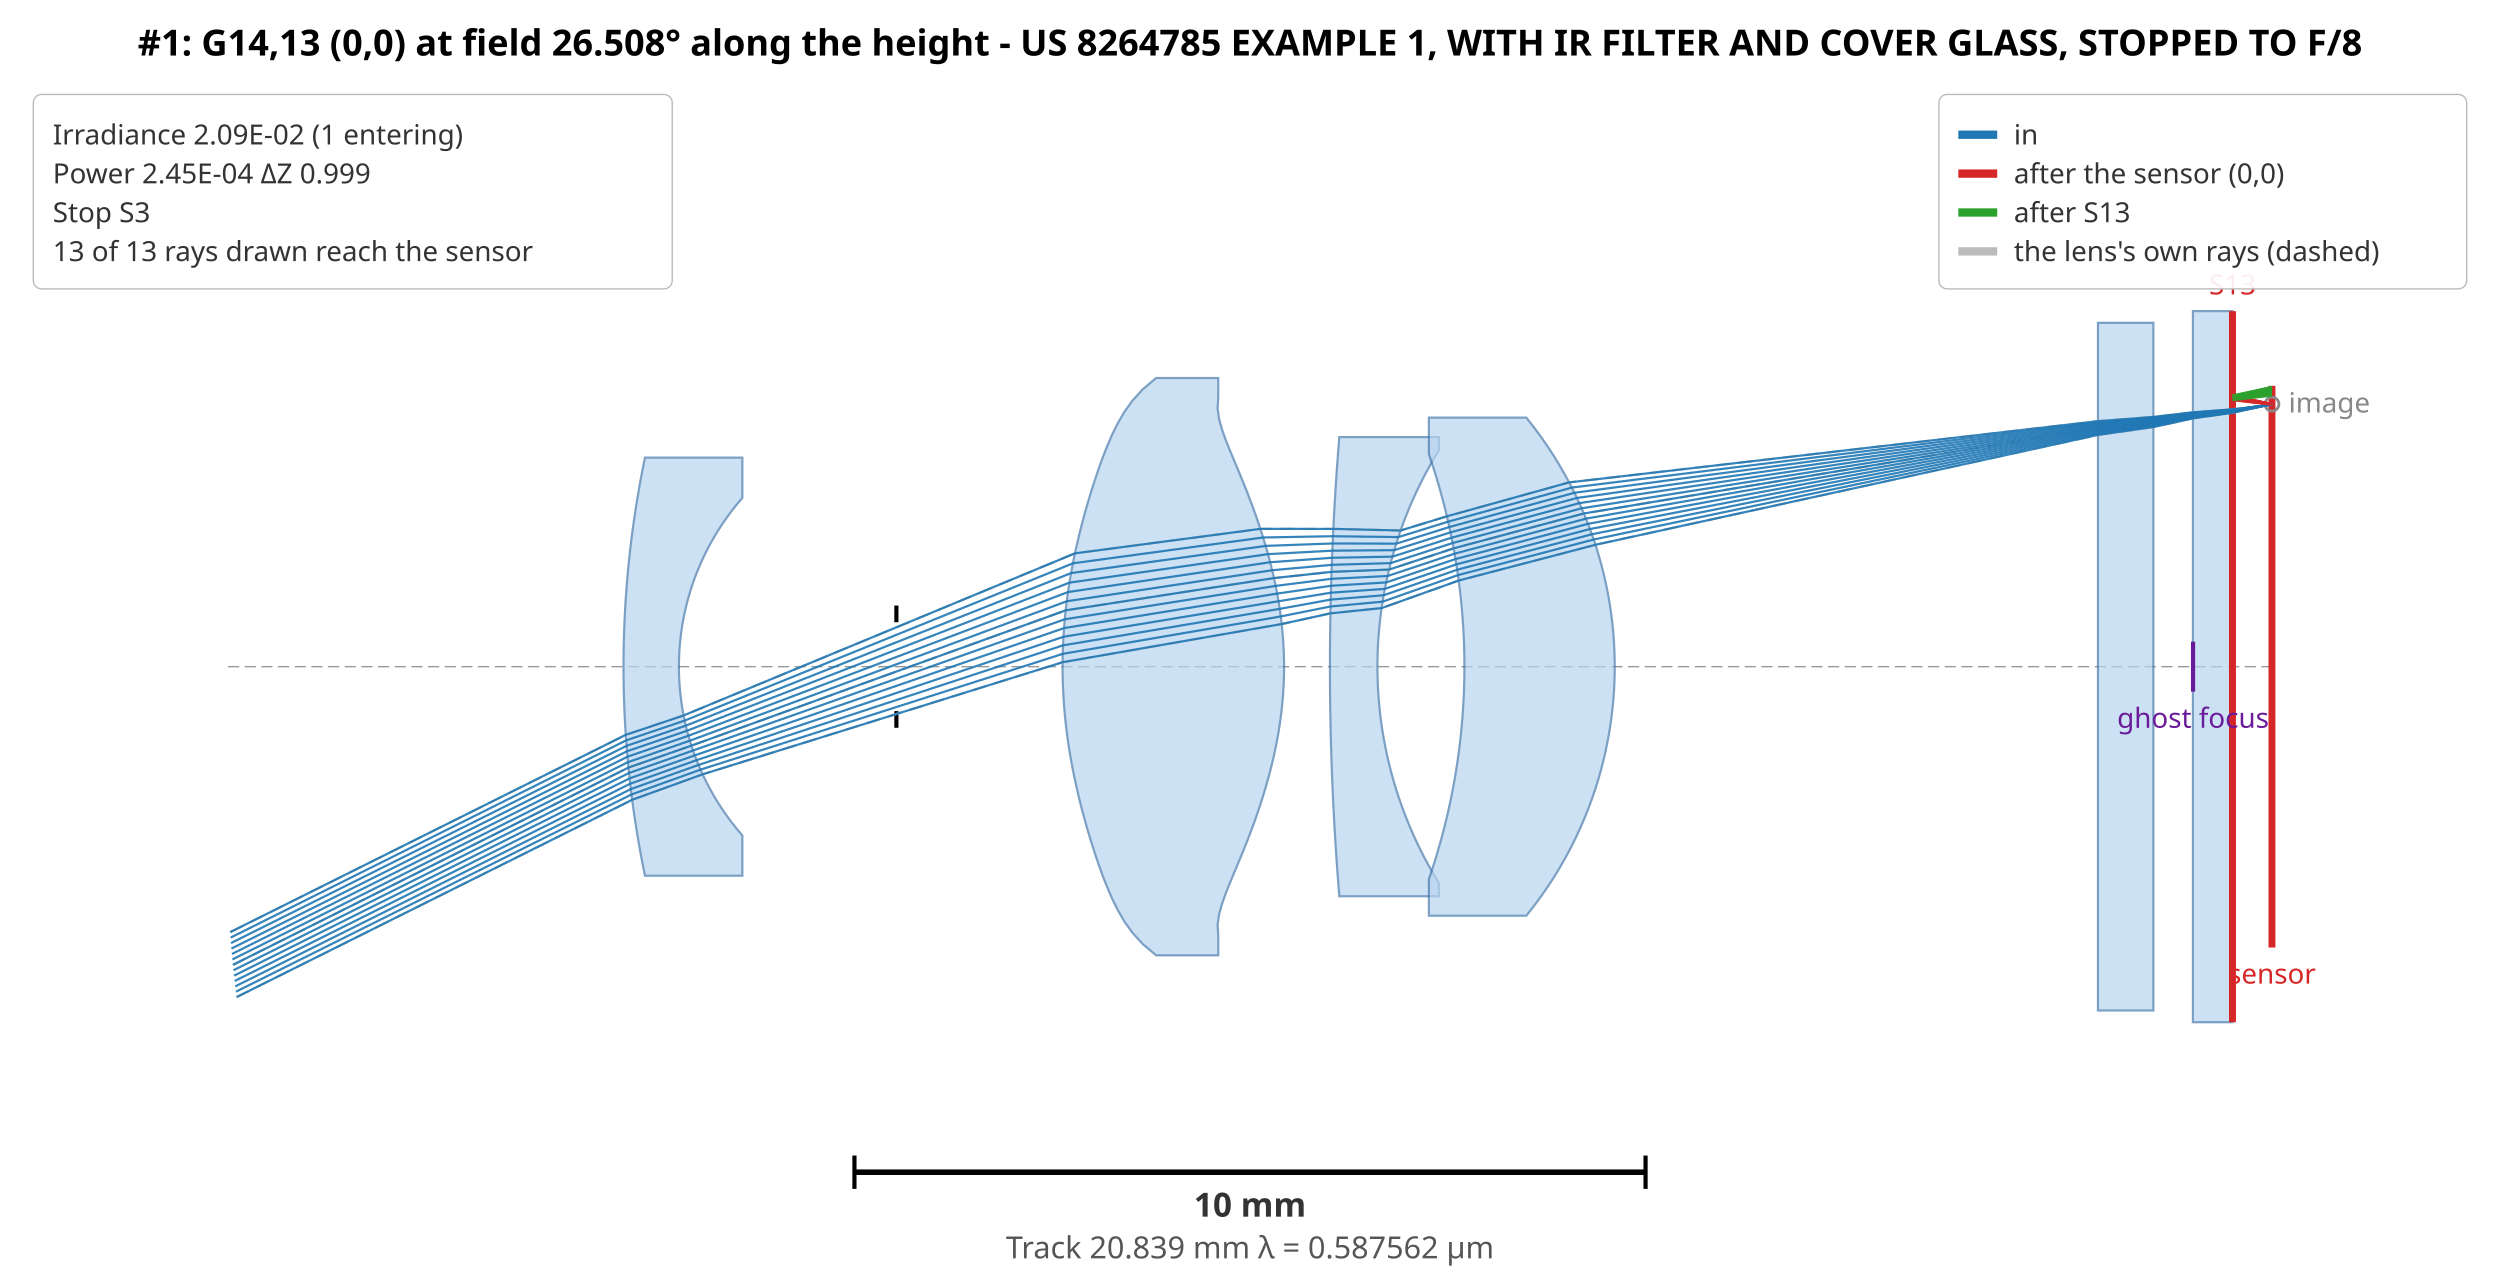
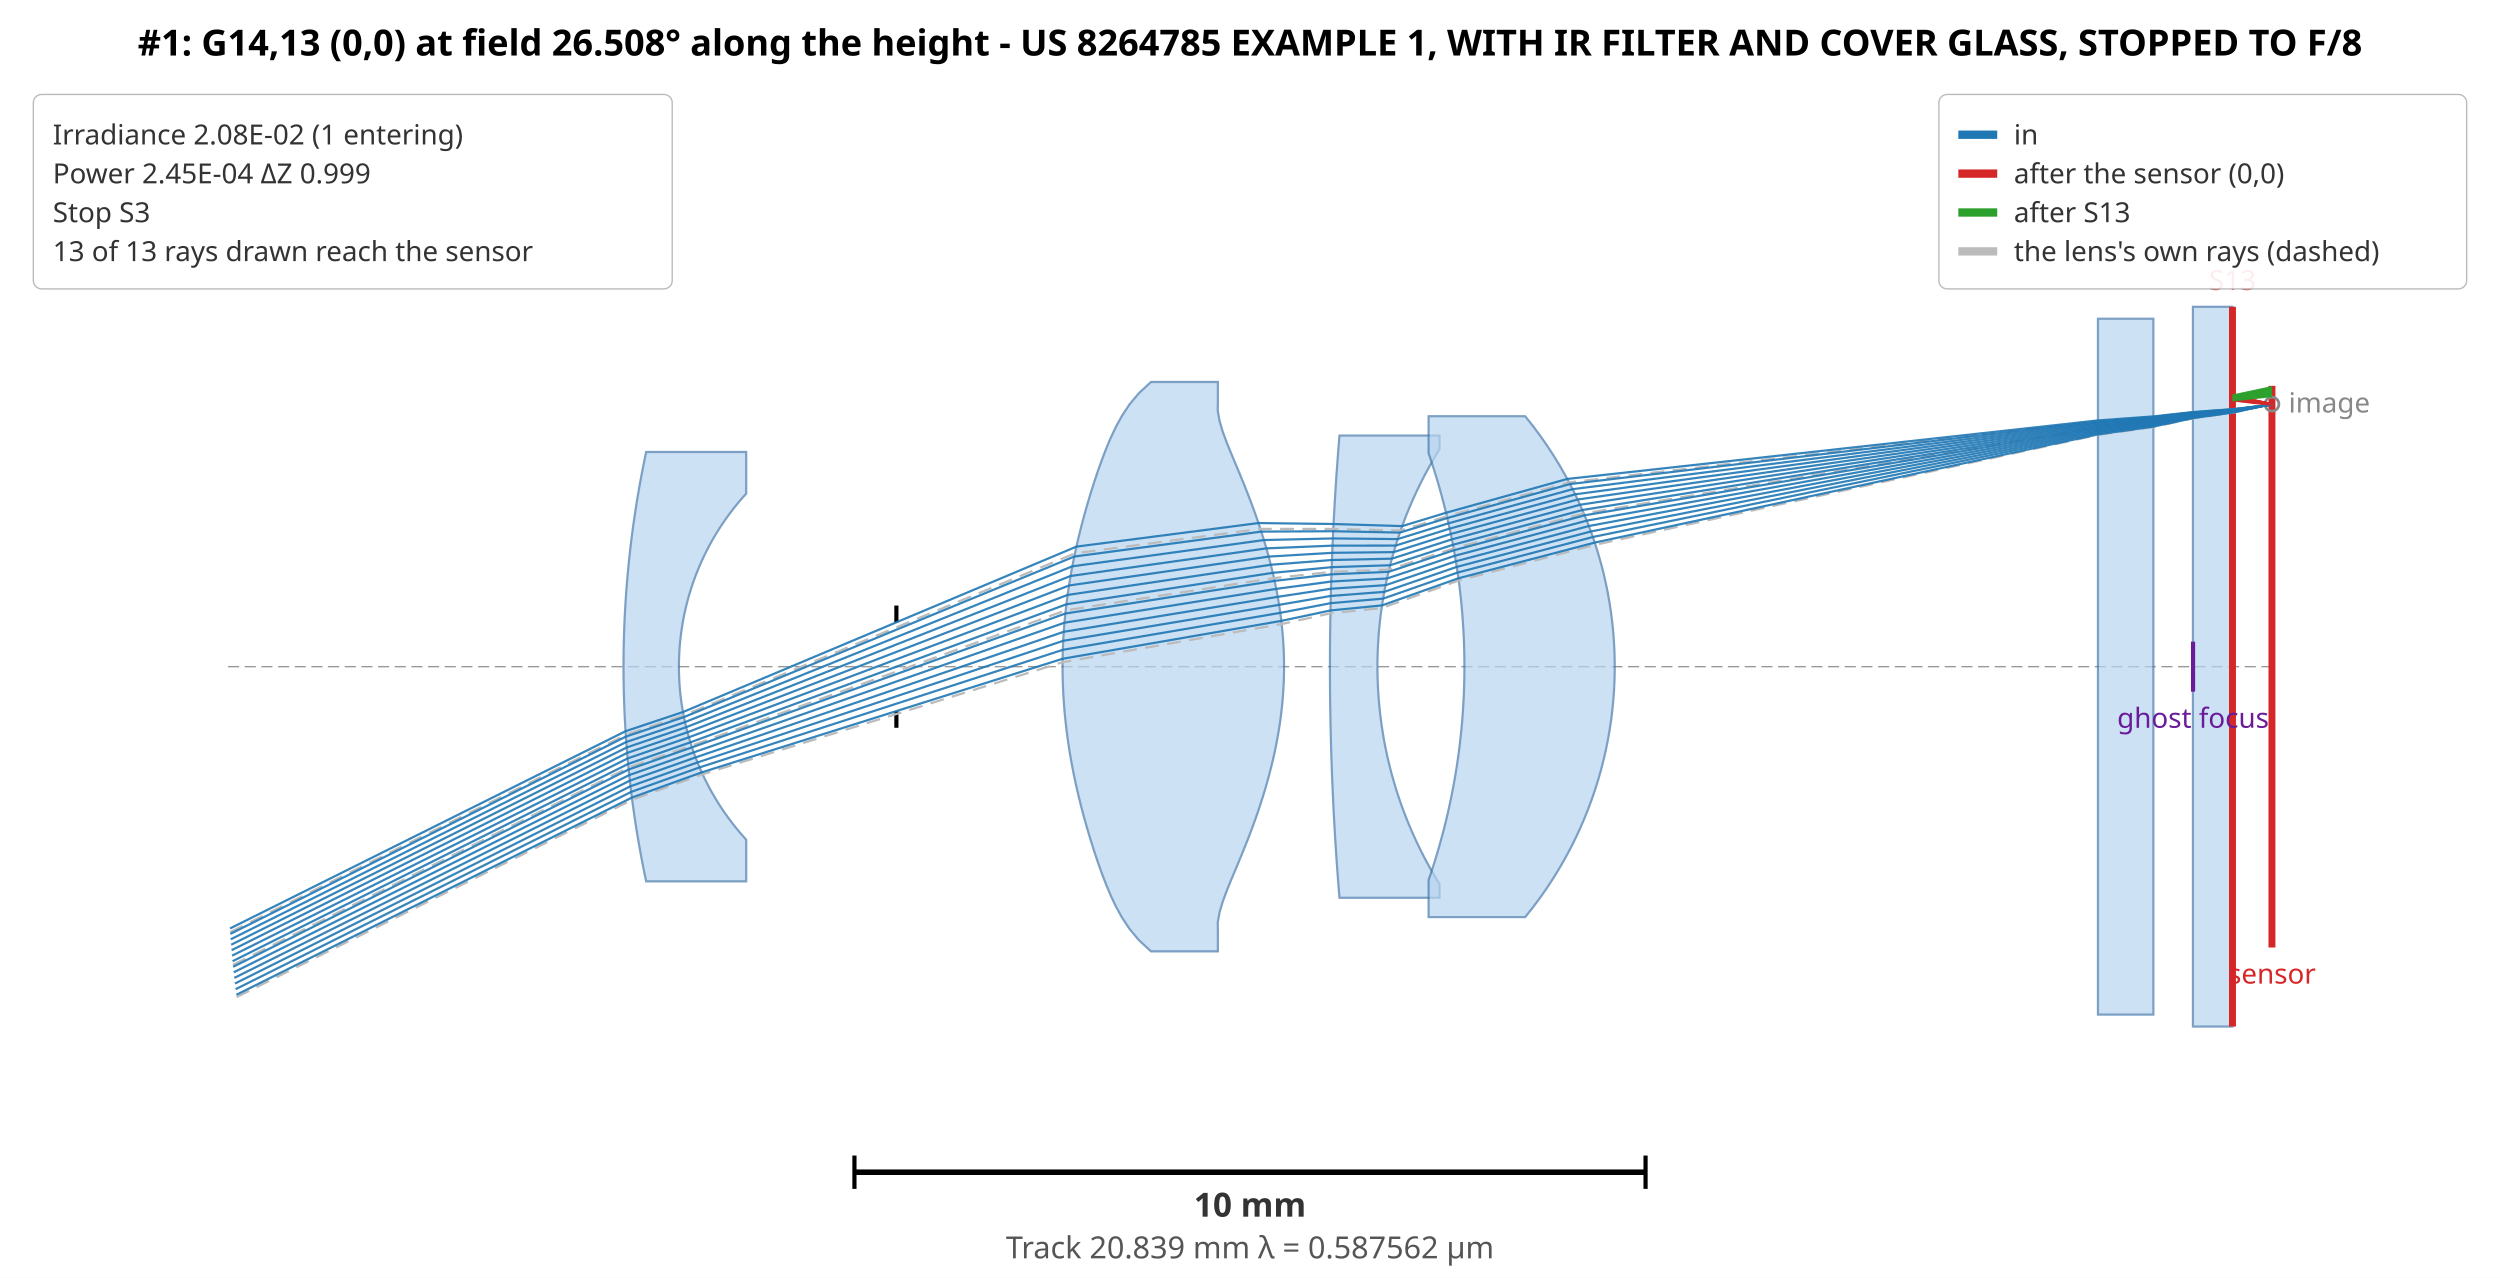
<svg xmlns="http://www.w3.org/2000/svg" width="900" height="460" viewBox="0 0 900 460" font-family="sans-serif">
  <rect width="900" height="460" fill="white" />
  <text x="450" y="20" text-anchor="middle" font-size="13" font-weight="bold">#1: G14,13 (0,0) at field 26.508° along the height - US 8264785 EXAMPLE 1, WITH IR FILTER AND COVER GLASS, STOPPED TO F/8</text>
  <line x1="82.1" y1="240.0" x2="817.9" y2="240.0" stroke="#999" stroke-width="0.5" stroke-dasharray="4,2" />
-   <path d="M 232.20,164.74 L 231.60,167.69 L 231.02,170.64 L 230.47,173.59 L 229.95,176.55 L 229.44,179.50 L 228.97,182.45 L 228.52,185.40 L 228.09,188.35 L 227.68,191.30 L 227.30,194.25 L 226.95,197.21 L 226.62,200.16 L 226.31,203.11 L 226.03,206.06 L 225.77,209.01 L 225.53,211.96 L 225.32,214.91 L 225.13,217.86 L 224.96,220.82 L 224.82,223.77 L 224.71,226.72 L 224.61,229.67 L 224.54,232.62 L 224.49,235.57 L 224.47,238.52 L 224.47,241.48 L 224.49,244.43 L 224.54,247.38 L 224.61,250.33 L 224.71,253.28 L 224.82,256.23 L 224.96,259.18 L 225.13,262.14 L 225.32,265.09 L 225.53,268.04 L 225.77,270.99 L 226.03,273.94 L 226.31,276.89 L 226.62,279.84 L 226.95,282.79 L 227.30,285.75 L 227.68,288.70 L 228.09,291.65 L 228.52,294.60 L 228.97,297.55 L 229.44,300.50 L 229.95,303.45 L 230.47,306.41 L 231.02,309.36 L 231.60,312.31 L 232.20,315.26 L 267.24,315.26 L 267.24,300.75 L 267.24,300.75 L 265.22,298.37 L 263.34,295.98 L 261.58,293.60 L 259.93,291.22 L 258.39,288.84 L 256.96,286.45 L 255.62,284.07 L 254.36,281.69 L 253.20,279.31 L 252.12,276.93 L 251.12,274.54 L 250.19,272.16 L 249.34,269.78 L 248.57,267.40 L 247.86,265.01 L 247.22,262.63 L 246.65,260.25 L 246.15,257.87 L 245.71,255.48 L 245.34,253.10 L 245.03,250.72 L 244.78,248.34 L 244.59,245.96 L 244.47,243.57 L 244.41,241.19 L 244.41,238.81 L 244.47,236.43 L 244.59,234.04 L 244.78,231.66 L 245.03,229.28 L 245.34,226.90 L 245.71,224.52 L 246.15,222.13 L 246.65,219.75 L 247.22,217.37 L 247.86,214.99 L 248.57,212.60 L 249.34,210.22 L 250.19,207.84 L 251.12,205.46 L 252.12,203.07 L 253.20,200.69 L 254.36,198.31 L 255.62,195.93 L 256.96,193.55 L 258.39,191.16 L 259.93,188.78 L 261.58,186.40 L 263.34,184.02 L 265.22,181.63 L 267.24,179.25 L 267.24,164.74 Z" fill="#B8D4F0" stroke="#4477AA" stroke-width="0.8" opacity="0.7" />
-   <path d="M 416.21,136.09 L 411.36,140.17 L 407.66,144.24 L 404.76,148.32 L 402.39,152.39 L 400.38,156.47 L 398.62,160.54 L 397.02,164.62 L 395.55,168.69 L 394.17,172.77 L 392.87,176.84 L 391.63,180.92 L 390.47,184.99 L 389.38,189.07 L 388.36,193.14 L 387.42,197.22 L 386.55,201.29 L 385.76,205.36 L 385.05,209.44 L 384.43,213.51 L 383.89,217.59 L 383.44,221.66 L 383.08,225.74 L 382.81,229.81 L 382.63,233.89 L 382.53,237.96 L 382.53,242.04 L 382.63,246.11 L 382.81,250.19 L 383.08,254.26 L 383.44,258.34 L 383.89,262.41 L 384.43,266.49 L 385.05,270.56 L 385.76,274.64 L 386.55,278.71 L 387.42,282.78 L 388.36,286.86 L 389.38,290.93 L 390.47,295.01 L 391.63,299.08 L 392.87,303.16 L 394.17,307.23 L 395.55,311.31 L 397.02,315.38 L 398.62,319.46 L 400.38,323.53 L 402.39,327.61 L 404.76,331.68 L 407.66,335.76 L 411.36,339.83 L 416.21,343.91 L 438.56,343.91 L 438.56,336.66 L 438.56,336.66 L 438.33,332.87 L 438.89,329.08 L 439.95,325.29 L 441.31,321.49 L 442.83,317.70 L 444.41,313.91 L 446.00,310.12 L 447.56,306.33 L 449.07,302.54 L 450.52,298.75 L 451.91,294.96 L 453.21,291.17 L 454.45,287.38 L 455.60,283.59 L 456.67,279.80 L 457.66,276.01 L 458.56,272.22 L 459.36,268.43 L 460.08,264.64 L 460.69,260.85 L 461.21,257.06 L 461.62,253.27 L 461.94,249.48 L 462.14,245.69 L 462.25,241.90 L 462.25,238.10 L 462.14,234.31 L 461.94,230.52 L 461.62,226.73 L 461.21,222.94 L 460.69,219.15 L 460.08,215.36 L 459.36,211.57 L 458.56,207.78 L 457.66,203.99 L 456.67,200.20 L 455.60,196.41 L 454.45,192.62 L 453.21,188.83 L 451.91,185.04 L 450.52,181.25 L 449.07,177.46 L 447.56,173.67 L 446.00,169.88 L 444.41,166.09 L 442.83,162.30 L 441.31,158.51 L 439.95,154.71 L 438.89,150.92 L 438.33,147.13 L 438.56,143.34 L 438.56,136.09 Z" fill="#B8D4F0" stroke="#4477AA" stroke-width="0.8" opacity="0.7" />
-   <path d="M 482.16,157.36 L 481.90,160.60 L 481.65,163.84 L 481.41,167.08 L 481.18,170.32 L 480.96,173.56 L 480.76,176.80 L 480.56,180.04 L 480.37,183.28 L 480.19,186.53 L 480.03,189.77 L 479.87,193.01 L 479.73,196.25 L 479.59,199.49 L 479.47,202.73 L 479.35,205.97 L 479.25,209.21 L 479.15,212.45 L 479.07,215.69 L 479.00,218.93 L 478.94,222.18 L 478.88,225.42 L 478.84,228.66 L 478.81,231.90 L 478.79,235.14 L 478.78,238.38 L 478.78,241.62 L 478.79,244.86 L 478.81,248.10 L 478.84,251.34 L 478.88,254.58 L 478.94,257.82 L 479.00,261.07 L 479.07,264.31 L 479.15,267.55 L 479.25,270.79 L 479.35,274.03 L 479.47,277.27 L 479.59,280.51 L 479.73,283.75 L 479.87,286.99 L 480.03,290.23 L 480.19,293.47 L 480.37,296.72 L 480.56,299.96 L 480.76,303.20 L 480.96,306.44 L 481.18,309.68 L 481.41,312.92 L 481.65,316.16 L 481.90,319.40 L 482.16,322.64 L 517.99,322.64 L 517.99,317.89 L 517.99,317.89 L 516.16,314.83 L 514.42,311.78 L 512.77,308.72 L 511.22,305.67 L 509.75,302.61 L 508.37,299.56 L 507.07,296.51 L 505.85,293.45 L 504.70,290.40 L 503.63,287.34 L 502.64,284.29 L 501.72,281.23 L 500.87,278.18 L 500.09,275.13 L 499.38,272.07 L 498.74,269.02 L 498.16,265.96 L 497.65,262.91 L 497.20,259.85 L 496.82,256.80 L 496.51,253.74 L 496.25,250.69 L 496.06,247.64 L 495.94,244.58 L 495.87,241.53 L 495.87,238.47 L 495.94,235.42 L 496.06,232.36 L 496.25,229.31 L 496.51,226.26 L 496.82,223.20 L 497.20,220.15 L 497.65,217.09 L 498.16,214.04 L 498.74,210.98 L 499.38,207.93 L 500.09,204.87 L 500.87,201.82 L 501.72,198.77 L 502.64,195.71 L 503.63,192.66 L 504.70,189.60 L 505.85,186.55 L 507.07,183.49 L 508.37,180.44 L 509.75,177.39 L 511.22,174.33 L 512.77,171.28 L 514.42,168.22 L 516.16,165.17 L 517.99,162.11 L 517.99,157.36 Z" fill="#B8D4F0" stroke="#4477AA" stroke-width="0.8" opacity="0.7" />
-   <path d="M 514.40,163.49 L 515.41,166.49 L 516.38,169.49 L 517.30,172.49 L 518.17,175.49 L 519.01,178.49 L 519.80,181.49 L 520.55,184.49 L 521.26,187.49 L 521.92,190.49 L 522.55,193.49 L 523.13,196.49 L 523.68,199.49 L 524.18,202.50 L 524.65,205.50 L 525.07,208.50 L 525.46,211.50 L 525.81,214.50 L 526.11,217.50 L 526.38,220.50 L 526.61,223.50 L 526.80,226.50 L 526.96,229.50 L 527.07,232.50 L 527.15,235.50 L 527.19,238.50 L 527.19,241.50 L 527.15,244.50 L 527.07,247.50 L 526.96,250.50 L 526.80,253.50 L 526.61,256.50 L 526.38,259.50 L 526.11,262.50 L 525.81,265.50 L 525.46,268.50 L 525.07,271.50 L 524.65,274.50 L 524.18,277.50 L 523.68,280.51 L 523.13,283.51 L 522.55,286.51 L 521.92,289.51 L 521.26,292.51 L 520.55,295.51 L 519.80,298.51 L 519.01,301.51 L 518.17,304.51 L 517.30,307.51 L 516.38,310.51 L 515.41,313.51 L 514.40,316.51 L 514.40,329.66 L 549.46,329.66 L 549.46,329.66 L 552.23,326.14 L 554.82,322.63 L 557.25,319.11 L 559.54,315.60 L 561.67,312.08 L 563.67,308.56 L 565.55,305.05 L 567.30,301.53 L 568.92,298.02 L 570.44,294.50 L 571.84,290.98 L 573.14,287.47 L 574.34,283.95 L 575.43,280.44 L 576.42,276.92 L 577.32,273.40 L 578.12,269.89 L 578.83,266.37 L 579.45,262.85 L 579.98,259.34 L 580.42,255.82 L 580.77,252.31 L 581.03,248.79 L 581.20,245.27 L 581.29,241.76 L 581.29,238.24 L 581.20,234.73 L 581.03,231.21 L 580.77,227.69 L 580.42,224.18 L 579.98,220.66 L 579.45,217.15 L 578.83,213.63 L 578.12,210.11 L 577.32,206.60 L 576.42,203.08 L 575.43,199.56 L 574.34,196.05 L 573.14,192.53 L 571.84,189.02 L 570.44,185.50 L 568.92,181.98 L 567.30,178.47 L 565.55,174.95 L 563.67,171.44 L 561.67,167.92 L 559.54,164.40 L 557.25,160.89 L 554.82,157.37 L 552.23,153.86 L 549.46,150.34 L 514.40,150.34 Z" fill="#B8D4F0" stroke="#4477AA" stroke-width="0.8" opacity="0.7" />
-   <path d="M 755.27,118.52 L 755.27,123.29 L 755.27,128.05 L 755.27,132.81 L 755.27,137.58 L 755.27,142.34 L 755.27,147.10 L 755.27,151.87 L 755.27,156.63 L 755.27,161.40 L 755.27,166.16 L 755.27,170.92 L 755.27,175.69 L 755.27,180.45 L 755.27,185.22 L 755.27,189.98 L 755.27,194.74 L 755.27,199.51 L 755.27,204.27 L 755.27,209.03 L 755.27,213.80 L 755.27,218.56 L 755.27,223.33 L 755.27,228.09 L 755.27,232.85 L 755.27,237.62 L 755.27,242.38 L 755.27,247.15 L 755.27,251.91 L 755.27,256.67 L 755.27,261.44 L 755.27,266.20 L 755.27,270.97 L 755.27,275.73 L 755.27,280.49 L 755.27,285.26 L 755.27,290.02 L 755.27,294.78 L 755.27,299.55 L 755.27,304.31 L 755.27,309.08 L 755.27,313.84 L 755.27,318.60 L 755.27,323.37 L 755.27,328.13 L 755.27,332.90 L 755.27,337.66 L 755.27,342.42 L 755.27,347.19 L 755.27,351.95 L 755.27,356.71 L 755.27,361.48 L 755.27,363.77 L 775.21,363.77 L 775.21,363.77 L 775.21,358.92 L 775.21,354.07 L 775.21,349.21 L 775.21,344.36 L 775.21,339.51 L 775.21,334.65 L 775.21,329.80 L 775.21,324.94 L 775.21,320.09 L 775.21,315.24 L 775.21,310.38 L 775.21,305.53 L 775.21,300.67 L 775.21,295.82 L 775.21,290.97 L 775.21,286.11 L 775.21,281.26 L 775.21,276.40 L 775.21,271.55 L 775.21,266.70 L 775.21,261.84 L 775.21,256.99 L 775.21,252.13 L 775.21,247.28 L 775.21,242.43 L 775.21,237.57 L 775.21,232.72 L 775.21,227.87 L 775.21,223.01 L 775.21,218.16 L 775.21,213.30 L 775.21,208.45 L 775.21,203.60 L 775.21,198.74 L 775.21,193.89 L 775.21,189.03 L 775.21,184.18 L 775.21,179.33 L 775.21,174.47 L 775.21,169.62 L 775.21,164.76 L 775.21,159.91 L 775.21,155.06 L 775.21,150.20 L 775.21,145.35 L 775.21,140.49 L 775.21,135.64 L 775.21,130.79 L 775.21,125.93 L 775.21,121.08 L 775.21,116.23 L 755.27,116.23 Z" fill="#B8D4F0" stroke="#4477AA" stroke-width="0.8" opacity="0.7" />
-   <path d="M 789.45,113.68 L 789.45,118.63 L 789.45,123.59 L 789.45,128.54 L 789.45,133.49 L 789.45,138.45 L 789.45,143.40 L 789.45,148.36 L 789.45,153.31 L 789.45,158.26 L 789.45,163.22 L 789.45,168.17 L 789.45,173.12 L 789.45,178.08 L 789.45,183.03 L 789.45,187.99 L 789.45,192.94 L 789.45,197.89 L 789.45,202.85 L 789.45,207.80 L 789.45,212.75 L 789.45,217.71 L 789.45,222.66 L 789.45,227.62 L 789.45,232.57 L 789.45,237.52 L 789.45,242.48 L 789.45,247.43 L 789.45,252.38 L 789.45,257.34 L 789.45,262.29 L 789.45,267.25 L 789.45,272.20 L 789.45,277.15 L 789.45,282.11 L 789.45,287.06 L 789.45,292.01 L 789.45,296.97 L 789.45,301.92 L 789.45,306.88 L 789.45,311.83 L 789.45,316.78 L 789.45,321.74 L 789.45,326.69 L 789.45,331.64 L 789.45,336.60 L 789.45,341.55 L 789.45,346.51 L 789.45,351.46 L 789.45,356.41 L 789.45,361.37 L 789.45,366.32 L 789.45,367.99 L 803.69,367.99 L 803.69,367.99 L 803.69,362.97 L 803.69,357.95 L 803.69,352.93 L 803.69,347.91 L 803.69,342.89 L 803.69,337.88 L 803.69,332.86 L 803.69,327.84 L 803.69,322.82 L 803.69,317.80 L 803.69,312.78 L 803.69,307.76 L 803.69,302.74 L 803.69,297.72 L 803.69,292.70 L 803.69,287.68 L 803.69,282.66 L 803.69,277.64 L 803.69,272.63 L 803.69,267.61 L 803.69,262.59 L 803.69,257.57 L 803.69,252.55 L 803.69,247.53 L 803.69,242.51 L 803.69,237.49 L 803.69,232.47 L 803.69,227.45 L 803.69,222.43 L 803.69,217.41 L 803.69,212.39 L 803.69,207.37 L 803.69,202.36 L 803.69,197.34 L 803.69,192.32 L 803.69,187.30 L 803.69,182.28 L 803.69,177.26 L 803.69,172.24 L 803.69,167.22 L 803.69,162.20 L 803.69,157.18 L 803.69,152.16 L 803.69,147.14 L 803.69,142.12 L 803.69,137.11 L 803.69,132.09 L 803.69,127.07 L 803.69,122.05 L 803.69,117.03 L 803.69,112.01 L 789.45,112.01 Z" fill="#B8D4F0" stroke="#4477AA" stroke-width="0.8" opacity="0.7" />
-   <path d="M 803.69,112.01 L 803.69,117.03 L 803.69,122.05 L 803.69,127.07 L 803.69,132.09 L 803.69,137.11 L 803.69,142.12 L 803.69,147.14 L 803.69,152.16 L 803.69,157.18 L 803.69,162.20 L 803.69,167.22 L 803.69,172.24 L 803.69,177.26 L 803.69,182.28 L 803.69,187.30 L 803.69,192.32 L 803.69,197.34 L 803.69,202.36 L 803.69,207.37 L 803.69,212.39 L 803.69,217.41 L 803.69,222.43 L 803.69,227.45 L 803.69,232.47 L 803.69,237.49 L 803.69,242.51 L 803.69,247.53 L 803.69,252.55 L 803.69,257.57 L 803.69,262.59 L 803.69,267.61 L 803.69,272.63 L 803.69,277.64 L 803.69,282.66 L 803.69,287.68 L 803.69,292.70 L 803.69,297.72 L 803.69,302.74 L 803.69,307.76 L 803.69,312.78 L 803.69,317.80 L 803.69,322.82 L 803.69,327.84 L 803.69,332.86 L 803.69,337.88 L 803.69,342.89 L 803.69,347.91 L 803.69,352.93 L 803.69,357.95 L 803.69,362.97 L 803.69,367.99" fill="none" stroke="#d62728" stroke-width="2.5" />
-   <text x="803.7" y="106.0" text-anchor="middle" font-size="10" fill="#d62728">S13</text>
+   <path d="M 232.62,162.72 L 231.99,165.75 L 231.38,168.78 L 230.80,171.81 L 230.25,174.84 L 229.72,177.87 L 229.21,180.90 L 228.74,183.93 L 228.29,186.96 L 227.86,189.99 L 227.46,193.03 L 227.08,196.06 L 226.74,199.09 L 226.41,202.12 L 226.11,205.15 L 225.84,208.18 L 225.59,211.21 L 225.36,214.24 L 225.17,217.27 L 224.99,220.30 L 224.84,223.33 L 224.72,226.36 L 224.62,229.39 L 224.54,232.42 L 224.50,235.45 L 224.47,238.48 L 224.47,241.52 L 224.50,244.55 L 224.54,247.58 L 224.62,250.61 L 224.72,253.64 L 224.84,256.67 L 224.99,259.70 L 225.17,262.73 L 225.36,265.76 L 225.59,268.79 L 225.84,271.82 L 226.11,274.85 L 226.41,277.88 L 226.74,280.91 L 227.08,283.94 L 227.46,286.97 L 227.86,290.01 L 228.29,293.04 L 228.74,296.07 L 229.21,299.10 L 229.72,302.13 L 230.25,305.16 L 230.80,308.19 L 231.38,311.22 L 231.99,314.25 L 232.62,317.28 L 268.62,317.28 L 268.62,302.29 L 268.62,302.29 L 266.46,299.85 L 264.45,297.41 L 262.57,294.96 L 260.82,292.52 L 259.18,290.08 L 257.66,287.64 L 256.23,285.19 L 254.91,282.75 L 253.68,280.31 L 252.53,277.86 L 251.48,275.42 L 250.50,272.98 L 249.60,270.54 L 248.79,268.09 L 248.04,265.65 L 247.37,263.21 L 246.77,260.76 L 246.24,258.32 L 245.78,255.88 L 245.39,253.44 L 245.06,250.99 L 244.80,248.55 L 244.60,246.11 L 244.48,243.66 L 244.41,241.22 L 244.41,238.78 L 244.48,236.34 L 244.60,233.89 L 244.80,231.45 L 245.06,229.01 L 245.39,226.56 L 245.78,224.12 L 246.24,221.68 L 246.77,219.24 L 247.37,216.79 L 248.04,214.35 L 248.79,211.91 L 249.60,209.46 L 250.50,207.02 L 251.48,204.58 L 252.53,202.14 L 253.68,199.69 L 254.91,197.25 L 256.23,194.81 L 257.66,192.36 L 259.18,189.92 L 260.82,187.48 L 262.57,185.04 L 264.45,182.59 L 266.46,180.15 L 268.62,177.71 L 268.62,162.72 Z" fill="#B8D4F0" stroke="#4477AA" stroke-width="0.8" opacity="0.7" />
+   <path d="M 414.35,137.52 L 410.01,141.54 L 406.65,145.56 L 403.98,149.58 L 401.76,153.60 L 399.86,157.62 L 398.18,161.64 L 396.64,165.66 L 395.21,169.67 L 393.87,173.69 L 392.60,177.71 L 391.40,181.73 L 390.26,185.75 L 389.20,189.77 L 388.21,193.79 L 387.29,197.80 L 386.44,201.82 L 385.67,205.84 L 384.99,209.86 L 384.38,213.88 L 383.86,217.90 L 383.42,221.92 L 383.07,225.93 L 382.80,229.95 L 382.62,233.97 L 382.53,237.99 L 382.53,242.01 L 382.62,246.03 L 382.80,250.05 L 383.07,254.07 L 383.42,258.08 L 383.86,262.10 L 384.38,266.12 L 384.99,270.14 L 385.67,274.16 L 386.44,278.18 L 387.29,282.20 L 388.21,286.21 L 389.20,290.23 L 390.26,294.25 L 391.40,298.27 L 392.60,302.29 L 393.87,306.31 L 395.21,310.33 L 396.64,314.34 L 398.18,318.36 L 399.86,322.38 L 401.76,326.40 L 403.98,330.42 L 406.65,334.44 L 410.01,338.46 L 414.35,342.48 L 438.43,342.48 L 438.43,335.85 L 438.43,335.85 L 438.39,332.09 L 439.06,328.34 L 440.19,324.58 L 441.57,320.82 L 443.09,317.06 L 444.67,313.30 L 446.24,309.54 L 447.78,305.78 L 449.28,302.02 L 450.71,298.26 L 452.07,294.51 L 453.36,290.75 L 454.57,286.99 L 455.71,283.23 L 456.76,279.47 L 457.73,275.71 L 458.62,271.95 L 459.41,268.19 L 460.11,264.43 L 460.72,260.67 L 461.22,256.92 L 461.63,253.16 L 461.94,249.40 L 462.15,245.64 L 462.25,241.88 L 462.25,238.12 L 462.15,234.36 L 461.94,230.60 L 461.63,226.84 L 461.22,223.08 L 460.72,219.33 L 460.11,215.57 L 459.41,211.81 L 458.62,208.05 L 457.73,204.29 L 456.76,200.53 L 455.71,196.77 L 454.57,193.01 L 453.36,189.25 L 452.07,185.49 L 450.71,181.74 L 449.28,177.98 L 447.78,174.22 L 446.24,170.46 L 444.67,166.70 L 443.09,162.94 L 441.57,159.18 L 440.19,155.42 L 439.06,151.66 L 438.39,147.91 L 438.43,144.15 L 438.43,137.52 Z" fill="#B8D4F0" stroke="#4477AA" stroke-width="0.8" opacity="0.7" />
+   <path d="M 482.21,156.81 L 481.94,160.07 L 481.69,163.34 L 481.45,166.60 L 481.21,169.86 L 480.99,173.12 L 480.78,176.38 L 480.58,179.65 L 480.39,182.91 L 480.21,186.17 L 480.04,189.43 L 479.89,192.70 L 479.74,195.96 L 479.60,199.22 L 479.48,202.48 L 479.36,205.75 L 479.25,209.01 L 479.16,212.27 L 479.08,215.53 L 479.00,218.79 L 478.94,222.06 L 478.89,225.32 L 478.84,228.58 L 478.81,231.84 L 478.79,235.11 L 478.78,238.37 L 478.78,241.63 L 478.79,244.89 L 478.81,248.16 L 478.84,251.42 L 478.89,254.68 L 478.94,257.94 L 479.00,261.21 L 479.08,264.47 L 479.16,267.73 L 479.25,270.99 L 479.36,274.25 L 479.48,277.52 L 479.60,280.78 L 479.74,284.04 L 479.89,287.30 L 480.04,290.57 L 480.21,293.83 L 480.39,297.09 L 480.58,300.35 L 480.78,303.62 L 480.99,306.88 L 481.21,310.14 L 481.45,313.40 L 481.69,316.66 L 481.94,319.93 L 482.21,323.19 L 518.22,323.19 L 518.22,318.26 L 518.22,318.26 L 516.37,315.19 L 514.61,312.12 L 512.94,309.05 L 511.37,305.98 L 509.89,302.91 L 508.49,299.84 L 507.18,296.77 L 505.94,293.71 L 504.79,290.64 L 503.71,287.57 L 502.71,284.50 L 501.78,281.43 L 500.92,278.36 L 500.13,275.29 L 499.41,272.22 L 498.76,269.15 L 498.18,266.09 L 497.67,263.02 L 497.22,259.95 L 496.83,256.88 L 496.51,253.81 L 496.26,250.74 L 496.07,247.67 L 495.94,244.60 L 495.87,241.53 L 495.87,238.47 L 495.94,235.40 L 496.07,232.33 L 496.26,229.26 L 496.51,226.19 L 496.83,223.12 L 497.22,220.05 L 497.67,216.98 L 498.18,213.91 L 498.76,210.85 L 499.41,207.78 L 500.13,204.71 L 500.92,201.64 L 501.78,198.57 L 502.71,195.50 L 503.71,192.43 L 504.79,189.36 L 505.94,186.29 L 507.18,183.23 L 508.49,180.16 L 509.89,177.09 L 511.37,174.02 L 512.94,170.95 L 514.61,167.88 L 516.37,164.81 L 518.22,161.74 L 518.22,156.81 Z" fill="#B8D4F0" stroke="#4477AA" stroke-width="0.8" opacity="0.7" />
+   <path d="M 514.30,163.19 L 515.32,166.20 L 516.29,169.21 L 517.22,172.23 L 518.10,175.24 L 518.94,178.25 L 519.74,181.26 L 520.50,184.27 L 521.21,187.29 L 521.88,190.30 L 522.51,193.31 L 523.10,196.32 L 523.65,199.34 L 524.16,202.35 L 524.63,205.36 L 525.06,208.37 L 525.45,211.38 L 525.79,214.40 L 526.11,217.41 L 526.38,220.42 L 526.61,223.43 L 526.80,226.45 L 526.96,229.46 L 527.07,232.47 L 527.15,235.48 L 527.19,238.49 L 527.19,241.51 L 527.15,244.52 L 527.07,247.53 L 526.96,250.54 L 526.80,253.55 L 526.61,256.57 L 526.38,259.58 L 526.11,262.59 L 525.79,265.60 L 525.45,268.62 L 525.06,271.63 L 524.63,274.64 L 524.16,277.65 L 523.65,280.66 L 523.10,283.68 L 522.51,286.69 L 521.88,289.70 L 521.21,292.71 L 520.50,295.73 L 519.74,298.74 L 518.94,301.75 L 518.10,304.76 L 517.22,307.77 L 516.29,310.79 L 515.32,313.80 L 514.30,316.81 L 514.30,330.16 L 549.05,330.16 L 549.05,330.16 L 551.86,326.63 L 554.49,323.09 L 556.96,319.56 L 559.27,316.02 L 561.43,312.49 L 563.46,308.95 L 565.36,305.41 L 567.13,301.88 L 568.78,298.34 L 570.31,294.81 L 571.73,291.27 L 573.05,287.73 L 574.26,284.20 L 575.36,280.66 L 576.37,277.13 L 577.28,273.59 L 578.09,270.05 L 578.81,266.52 L 579.43,262.98 L 579.97,259.45 L 580.41,255.91 L 580.76,252.38 L 581.03,248.84 L 581.20,245.30 L 581.29,241.77 L 581.29,238.23 L 581.20,234.70 L 581.03,231.16 L 580.76,227.62 L 580.41,224.09 L 579.97,220.55 L 579.43,217.02 L 578.81,213.48 L 578.09,209.95 L 577.28,206.41 L 576.37,202.87 L 575.36,199.34 L 574.26,195.80 L 573.05,192.27 L 571.73,188.73 L 570.31,185.19 L 568.78,181.66 L 567.13,178.12 L 565.36,174.59 L 563.46,171.05 L 561.43,167.51 L 559.27,163.98 L 556.96,160.44 L 554.49,156.91 L 551.86,153.37 L 549.05,149.84 L 514.30,149.84 Z" fill="#B8D4F0" stroke="#4477AA" stroke-width="0.8" opacity="0.7" />
+   <path d="M 755.27,117.09 L 755.27,121.91 L 755.27,126.73 L 755.27,131.55 L 755.27,136.37 L 755.27,141.19 L 755.27,146.01 L 755.27,150.83 L 755.27,155.65 L 755.27,160.47 L 755.27,165.29 L 755.27,170.11 L 755.27,174.93 L 755.27,179.75 L 755.27,184.57 L 755.27,189.39 L 755.27,194.21 L 755.27,199.03 L 755.27,203.85 L 755.27,208.67 L 755.27,213.49 L 755.27,218.31 L 755.27,223.13 L 755.27,227.95 L 755.27,232.77 L 755.27,237.59 L 755.27,242.41 L 755.27,247.23 L 755.27,252.05 L 755.27,256.87 L 755.27,261.69 L 755.27,266.51 L 755.27,271.33 L 755.27,276.15 L 755.27,280.97 L 755.27,285.79 L 755.27,290.61 L 755.27,295.43 L 755.27,300.25 L 755.27,305.07 L 755.27,309.89 L 755.27,314.71 L 755.27,319.53 L 755.27,324.35 L 755.27,329.17 L 755.27,333.99 L 755.27,338.81 L 755.27,343.63 L 755.27,348.45 L 755.27,353.27 L 755.27,358.09 L 755.27,362.91 L 755.27,365.25 L 775.21,365.25 L 775.21,365.25 L 775.21,360.34 L 775.21,355.43 L 775.21,350.52 L 775.21,345.60 L 775.21,340.69 L 775.21,335.78 L 775.21,330.87 L 775.21,325.96 L 775.21,321.05 L 775.21,316.13 L 775.21,311.22 L 775.21,306.31 L 775.21,301.40 L 775.21,296.49 L 775.21,291.57 L 775.21,286.66 L 775.21,281.75 L 775.21,276.84 L 775.21,271.93 L 775.21,267.02 L 775.21,262.10 L 775.21,257.19 L 775.21,252.28 L 775.21,247.37 L 775.21,242.46 L 775.21,237.54 L 775.21,232.63 L 775.21,227.72 L 775.21,222.81 L 775.21,217.90 L 775.21,212.98 L 775.21,208.07 L 775.21,203.16 L 775.21,198.25 L 775.21,193.34 L 775.21,188.43 L 775.21,183.51 L 775.21,178.60 L 775.21,173.69 L 775.21,168.78 L 775.21,163.87 L 775.21,158.95 L 775.21,154.04 L 775.21,149.13 L 775.21,144.22 L 775.21,139.31 L 775.21,134.40 L 775.21,129.48 L 775.21,124.57 L 775.21,119.66 L 775.21,114.75 L 755.27,114.75 Z" fill="#B8D4F0" stroke="#4477AA" stroke-width="0.8" opacity="0.7" />
+   <path d="M 789.45,112.15 L 789.45,117.16 L 789.45,122.18 L 789.45,127.19 L 789.45,132.20 L 789.45,137.22 L 789.45,142.23 L 789.45,147.25 L 789.45,152.26 L 789.45,157.27 L 789.45,162.29 L 789.45,167.30 L 789.45,172.31 L 789.45,177.33 L 789.45,182.34 L 789.45,187.36 L 789.45,192.37 L 789.45,197.38 L 789.45,202.40 L 789.45,207.41 L 789.45,212.42 L 789.45,217.44 L 789.45,222.45 L 789.45,227.47 L 789.45,232.48 L 789.45,237.49 L 789.45,242.51 L 789.45,247.52 L 789.45,252.53 L 789.45,257.55 L 789.45,262.56 L 789.45,267.58 L 789.45,272.59 L 789.45,277.60 L 789.45,282.62 L 789.45,287.63 L 789.45,292.64 L 789.45,297.66 L 789.45,302.67 L 789.45,307.69 L 789.45,312.70 L 789.45,317.71 L 789.45,322.73 L 789.45,327.74 L 789.45,332.75 L 789.45,337.77 L 789.45,342.78 L 789.45,347.80 L 789.45,352.81 L 789.45,357.82 L 789.45,362.84 L 789.45,367.85 L 789.45,369.55 L 803.69,369.55 L 803.69,369.55 L 803.69,364.47 L 803.69,359.39 L 803.69,354.31 L 803.69,349.23 L 803.69,344.15 L 803.69,339.07 L 803.69,333.99 L 803.69,328.91 L 803.69,323.83 L 803.69,318.75 L 803.69,313.67 L 803.69,308.59 L 803.69,303.51 L 803.69,298.43 L 803.69,293.35 L 803.69,288.26 L 803.69,283.18 L 803.69,278.10 L 803.69,273.02 L 803.69,267.94 L 803.69,262.86 L 803.69,257.78 L 803.69,252.70 L 803.69,247.62 L 803.69,242.54 L 803.69,237.46 L 803.69,232.38 L 803.69,227.30 L 803.69,222.22 L 803.69,217.14 L 803.69,212.06 L 803.69,206.98 L 803.69,201.90 L 803.69,196.82 L 803.69,191.74 L 803.69,186.65 L 803.69,181.57 L 803.69,176.49 L 803.69,171.41 L 803.69,166.33 L 803.69,161.25 L 803.69,156.17 L 803.69,151.09 L 803.69,146.01 L 803.69,140.93 L 803.69,135.85 L 803.69,130.77 L 803.69,125.69 L 803.69,120.61 L 803.69,115.53 L 803.69,110.45 L 789.45,110.45 Z" fill="#B8D4F0" stroke="#4477AA" stroke-width="0.8" opacity="0.7" />
+   <path d="M 803.69,110.45 L 803.69,115.53 L 803.69,120.61 L 803.69,125.69 L 803.69,130.77 L 803.69,135.85 L 803.69,140.93 L 803.69,146.01 L 803.69,151.09 L 803.69,156.17 L 803.69,161.25 L 803.69,166.33 L 803.69,171.41 L 803.69,176.49 L 803.69,181.57 L 803.69,186.65 L 803.69,191.74 L 803.69,196.82 L 803.69,201.90 L 803.69,206.98 L 803.69,212.06 L 803.69,217.14 L 803.69,222.22 L 803.69,227.30 L 803.69,232.38 L 803.69,237.46 L 803.69,242.54 L 803.69,247.62 L 803.69,252.70 L 803.69,257.78 L 803.69,262.86 L 803.69,267.94 L 803.69,273.02 L 803.69,278.10 L 803.69,283.18 L 803.69,288.26 L 803.69,293.35 L 803.69,298.43 L 803.69,303.51 L 803.69,308.59 L 803.69,313.67 L 803.69,318.75 L 803.69,323.83 L 803.69,328.91 L 803.69,333.99 L 803.69,339.07 L 803.69,344.15 L 803.69,349.23 L 803.69,354.31 L 803.69,359.39 L 803.69,364.47 L 803.69,369.55" fill="none" stroke="#d62728" stroke-width="2.5" />
+   <text x="803.7" y="104.4" text-anchor="middle" font-size="10" fill="#d62728">S13</text>
  <line x1="322.7" y1="218.0" x2="322.7" y2="224.0" stroke="black" stroke-width="1.5" />
  <line x1="322.7" y1="256.0" x2="322.7" y2="262.0" stroke="black" stroke-width="1.5" />
  <line x1="817.9" y1="138.9" x2="817.9" y2="341.1" stroke="#d62728" stroke-width="2.5" />
  <text x="817.9" y="354.1" text-anchor="middle" font-size="10" fill="#d62728">sensor</text>
  <polyline points="85.19,358.94 227.58,287.92 252.94,278.75 322.72,257.03 382.53,238.40 461.41,224.65 478.96,220.80 497.38,218.91 525.14,208.99 574.36,196.12 755.27,156.57 775.21,153.74 789.45,150.62 803.69,148.60 817.92,145.49" fill="none" stroke="#bbbbbb" stroke-width="0.8" stroke-dasharray="5,3" />
  <polyline points="83.86,347.34 226.25,276.32 248.89,268.43 322.72,241.74 383.65,219.72 458.63,208.11 479.36,205.87 500.05,205.05 523.30,197.41 570.17,184.85 755.27,154.01 775.21,151.84 789.45,149.46 803.69,147.91 817.92,145.54" fill="none" stroke="#bbbbbb" stroke-width="0.8" stroke-dasharray="5,3" />
  <polyline points="82.89,335.56 225.28,264.54 246.09,257.56 322.72,225.82 386.98,199.20 453.73,190.39 480.00,190.40 504.21,190.98 520.88,185.87 564.88,173.66 755.27,151.61 775.21,150.09 789.45,148.44 803.69,147.36 817.92,145.71" fill="none" stroke="#bbbbbb" stroke-width="0.8" stroke-dasharray="5,3" />
  <circle cx="817.9" cy="145.5" r="2.5" fill="none" stroke="#888" stroke-width="1" />
  <text x="823.9" y="148.5" font-size="10" fill="#888">image</text>
-   <polyline points="85.19,358.94 227.58,287.92 252.94,278.75 322.72,257.03 382.53,238.40 461.41,224.65 478.96,220.80 497.38,218.91 525.14,208.99 574.36,196.12 755.27,156.57 775.21,153.74 789.45,150.62 803.69,148.60 817.92,145.49" fill="none" stroke="#1f77b4" stroke-width="0.8" opacity="0.9" />
-   <polyline points="817.92,145.49 803.69,142.37" fill="none" stroke="#d62728" stroke-width="0.8" opacity="0.9" />
-   <polyline points="803.69,142.37 817.92,139.26" fill="none" stroke="#2ca02c" stroke-width="0.8" opacity="0.9" />
-   <polyline points="84.94,357.01 227.34,286.00 252.18,277.07 322.72,254.52 382.58,235.38 461.08,221.92 479.01,218.33 497.73,216.60 524.87,207.04 573.73,194.22 755.27,156.12 775.21,153.39 789.45,150.40 803.69,148.46 817.92,145.47" fill="none" stroke="#1f77b4" stroke-width="0.8" opacity="0.9" />
-   <polyline points="817.92,145.47 803.69,142.48" fill="none" stroke="#d62728" stroke-width="0.8" opacity="0.9" />
-   <polyline points="803.69,142.48 817.92,139.49" fill="none" stroke="#2ca02c" stroke-width="0.8" opacity="0.9" />
-   <polyline points="84.71,355.09 227.10,284.07 251.46,275.37 322.72,252.00 382.68,232.33 460.70,219.19 479.07,215.85 498.11,214.29 524.59,205.10 573.07,192.33 755.27,155.68 775.21,153.06 789.45,150.20 803.69,148.33 817.92,145.46" fill="none" stroke="#1f77b4" stroke-width="0.8" opacity="0.9" />
-   <polyline points="817.92,145.46 803.69,142.60" fill="none" stroke="#d62728" stroke-width="0.8" opacity="0.9" />
-   <polyline points="803.69,142.60 817.92,139.74" fill="none" stroke="#2ca02c" stroke-width="0.8" opacity="0.9" />
-   <polyline points="84.48,353.16 226.87,282.14 250.76,273.66 322.72,249.46 382.84,229.24 460.26,216.45 479.13,213.37 498.54,211.99 524.29,203.17 572.39,190.45 755.27,155.25 775.21,152.74 789.45,150.00 803.69,148.21 817.92,145.47" fill="none" stroke="#1f77b4" stroke-width="0.8" opacity="0.9" />
-   <polyline points="817.92,145.47 803.69,142.73" fill="none" stroke="#d62728" stroke-width="0.8" opacity="0.9" />
-   <polyline points="803.69,142.73 817.92,139.99" fill="none" stroke="#2ca02c" stroke-width="0.8" opacity="0.9" />
-   <polyline points="84.27,351.22 226.66,280.21 250.11,271.93 322.72,246.90 383.05,226.11 459.77,213.69 479.20,210.88 499.00,209.68 523.98,201.25 571.68,188.58 755.27,154.83 775.21,152.44 789.45,149.82 803.69,148.11 817.92,145.49" fill="none" stroke="#1f77b4" stroke-width="0.8" opacity="0.9" />
-   <polyline points="817.92,145.49 803.69,142.87" fill="none" stroke="#d62728" stroke-width="0.8" opacity="0.9" />
-   <polyline points="803.69,142.87 817.92,140.26" fill="none" stroke="#2ca02c" stroke-width="0.8" opacity="0.9" />
-   <polyline points="84.06,349.28 226.45,278.27 249.48,270.19 322.72,244.33 383.32,222.94 459.23,210.92 479.27,208.38 499.51,207.36 523.65,199.32 570.94,186.71 755.27,154.42 775.21,152.13 789.45,149.64 803.69,148.01 817.92,145.51" fill="none" stroke="#1f77b4" stroke-width="0.8" opacity="0.9" />
-   <polyline points="817.92,145.51 803.69,143.02" fill="none" stroke="#d62728" stroke-width="0.8" opacity="0.9" />
-   <polyline points="803.69,143.02 817.92,140.53" fill="none" stroke="#2ca02c" stroke-width="0.8" opacity="0.9" />
-   <polyline points="83.86,347.34 226.25,276.32 248.89,268.43 322.72,241.74 383.65,219.72 458.63,208.11 479.36,205.87 500.05,205.05 523.30,197.41 570.17,184.85 755.27,154.01 775.21,151.84 789.45,149.46 803.69,147.91 817.92,145.54" fill="none" stroke="#1f77b4" stroke-width="0.8" opacity="0.9" />
-   <polyline points="817.92,145.54 803.69,143.17" fill="none" stroke="#d62728" stroke-width="0.8" opacity="0.9" />
-   <polyline points="803.69,143.17 817.92,140.80" fill="none" stroke="#2ca02c" stroke-width="0.8" opacity="0.9" />
-   <polyline points="83.67,345.39 226.07,274.37 248.34,266.65 322.72,239.14 384.04,216.45 457.97,205.28 479.44,203.34 500.63,202.72 522.94,195.49 569.37,182.99 755.27,153.60 775.21,151.54 789.45,149.29 803.69,147.82 817.92,145.57" fill="none" stroke="#1f77b4" stroke-width="0.8" opacity="0.9" />
-   <polyline points="817.92,145.57 803.69,143.31" fill="none" stroke="#d62728" stroke-width="0.8" opacity="0.9" />
-   <polyline points="803.69,143.31 817.92,141.06" fill="none" stroke="#2ca02c" stroke-width="0.8" opacity="0.9" />
-   <polyline points="83.50,343.43 225.89,272.41 247.82,264.87 322.72,236.51 384.49,213.13 457.26,202.40 479.54,200.80 501.26,200.39 522.56,193.57 568.54,181.13 755.27,153.20 775.21,151.25 789.45,149.12 803.69,147.72 817.92,145.59" fill="none" stroke="#1f77b4" stroke-width="0.8" opacity="0.9" />
-   <polyline points="817.92,145.59 803.69,143.46" fill="none" stroke="#d62728" stroke-width="0.8" opacity="0.9" />
-   <polyline points="803.69,143.46 817.92,141.33" fill="none" stroke="#2ca02c" stroke-width="0.8" opacity="0.9" />
-   <polyline points="83.33,341.47 225.72,270.45 247.33,263.06 322.72,233.87 385.00,209.75 456.48,199.49 479.64,198.24 501.93,198.06 522.17,191.65 567.68,179.27 755.27,152.79 775.21,150.95 789.45,148.94 803.69,147.62 817.92,145.61" fill="none" stroke="#1f77b4" stroke-width="0.8" opacity="0.9" />
-   <polyline points="817.92,145.61 803.69,143.61" fill="none" stroke="#d62728" stroke-width="0.8" opacity="0.9" />
-   <polyline points="803.69,143.61 817.92,141.60" fill="none" stroke="#2ca02c" stroke-width="0.8" opacity="0.9" />
-   <polyline points="83.17,339.50 225.57,268.49 246.88,261.24 322.72,231.21 385.59,206.31 455.63,196.52 479.75,195.65 502.64,195.71 521.76,189.73 566.78,177.40 755.27,152.39 775.21,150.66 789.45,148.77 803.69,147.53 817.92,145.64" fill="none" stroke="#1f77b4" stroke-width="0.8" opacity="0.9" />
-   <polyline points="817.92,145.64 803.69,143.75" fill="none" stroke="#d62728" stroke-width="0.8" opacity="0.9" />
-   <polyline points="803.69,143.75 817.92,141.86" fill="none" stroke="#2ca02c" stroke-width="0.8" opacity="0.9" />
-   <polyline points="83.03,337.53 225.42,266.52 246.47,259.41 322.72,228.53 386.25,202.79 454.72,193.49 479.87,193.04 503.40,193.35 521.33,187.80 565.84,175.53 755.27,152.00 775.21,150.37 789.45,148.60 803.69,147.44 817.92,145.67" fill="none" stroke="#1f77b4" stroke-width="0.8" opacity="0.9" />
-   <polyline points="817.92,145.67 803.69,143.90" fill="none" stroke="#d62728" stroke-width="0.8" opacity="0.9" />
-   <polyline points="803.69,143.90 817.92,142.13" fill="none" stroke="#2ca02c" stroke-width="0.8" opacity="0.9" />
-   <polyline points="82.89,335.56 225.28,264.54 246.09,257.56 322.72,225.82 386.98,199.20 453.73,190.39 480.00,190.40 504.21,190.98 520.88,185.87 564.88,173.66 755.27,151.61 775.21,150.09 789.45,148.44 803.69,147.36 817.92,145.71" fill="none" stroke="#1f77b4" stroke-width="0.8" opacity="0.9" />
-   <polyline points="817.92,145.71 803.69,144.06" fill="none" stroke="#d62728" stroke-width="0.8" opacity="0.9" />
-   <polyline points="803.69,144.06 817.92,142.41" fill="none" stroke="#2ca02c" stroke-width="0.8" opacity="0.9" />
+   <polyline points="85.09,358.13 227.48,287.12 252.62,278.05 322.72,255.98 382.54,237.15 461.28,223.51 478.98,219.76 497.52,217.94 525.03,208.18 574.10,195.33 755.27,156.38 775.21,153.59 789.45,150.53 803.69,148.54 817.92,145.48" fill="none" stroke="#1f77b4" stroke-width="0.8" opacity="0.9" />
+   <polyline points="817.92,145.48 803.69,142.42" fill="none" stroke="#d62728" stroke-width="0.8" opacity="0.9" />
+   <polyline points="803.69,142.42 817.92,139.35" fill="none" stroke="#2ca02c" stroke-width="0.8" opacity="0.9" />
+   <polyline points="84.83,356.10 227.22,285.08 251.83,276.26 322.72,253.32 382.62,233.93 460.90,220.62 479.04,217.14 497.91,215.50 524.74,206.12 573.42,193.32 755.27,155.90 775.21,153.23 789.45,150.30 803.69,148.39 817.92,145.46" fill="none" stroke="#1f77b4" stroke-width="0.8" opacity="0.9" />
+   <polyline points="817.92,145.46 803.69,142.54" fill="none" stroke="#d62728" stroke-width="0.8" opacity="0.9" />
+   <polyline points="803.69,142.54 817.92,139.61" fill="none" stroke="#2ca02c" stroke-width="0.8" opacity="0.9" />
+   <polyline points="84.59,354.07 226.98,283.05 251.09,274.47 322.72,250.65 382.76,230.69 460.47,217.74 479.10,214.54 498.33,213.07 524.43,204.08 572.71,191.33 755.27,155.45 775.21,152.89 789.45,150.09 803.69,148.27 817.92,145.47" fill="none" stroke="#1f77b4" stroke-width="0.8" opacity="0.9" />
+   <polyline points="817.92,145.47 803.69,142.67" fill="none" stroke="#d62728" stroke-width="0.8" opacity="0.9" />
+   <polyline points="803.69,142.67 817.92,139.87" fill="none" stroke="#2ca02c" stroke-width="0.8" opacity="0.9" />
+   <polyline points="84.36,352.04 226.75,281.03 250.38,272.67 322.72,247.99 382.96,227.44 459.99,214.86 479.17,211.94 498.80,210.66 524.11,202.06 571.98,189.37 755.27,155.01 775.21,152.57 789.45,149.90 803.69,148.15 817.92,145.48" fill="none" stroke="#1f77b4" stroke-width="0.8" opacity="0.9" />
+   <polyline points="817.92,145.48 803.69,142.81" fill="none" stroke="#d62728" stroke-width="0.8" opacity="0.9" />
+   <polyline points="803.69,142.81 817.92,140.14" fill="none" stroke="#2ca02c" stroke-width="0.8" opacity="0.9" />
+   <polyline points="84.14,350.03 226.53,279.02 249.72,270.86 322.72,245.33 383.21,224.17 459.45,211.99 479.24,209.35 499.31,208.26 523.78,200.07 571.23,187.43 755.27,154.58 775.21,152.25 789.45,149.71 803.69,148.05 817.92,145.51" fill="none" stroke="#1f77b4" stroke-width="0.8" opacity="0.9" />
+   <polyline points="817.92,145.51 803.69,142.96" fill="none" stroke="#d62728" stroke-width="0.8" opacity="0.9" />
+   <polyline points="803.69,142.96 817.92,140.42" fill="none" stroke="#2ca02c" stroke-width="0.8" opacity="0.9" />
+   <polyline points="83.93,348.03 226.32,277.01 249.10,269.05 322.72,242.66 383.52,220.87 458.85,209.11 479.33,206.76 499.85,205.87 523.43,198.09 570.44,185.51 755.27,154.15 775.21,151.94 789.45,149.53 803.69,147.95 817.92,145.53" fill="none" stroke="#1f77b4" stroke-width="0.8" opacity="0.9" />
+   <polyline points="817.92,145.53 803.69,143.12" fill="none" stroke="#d62728" stroke-width="0.8" opacity="0.9" />
+   <polyline points="803.69,143.12 817.92,140.70" fill="none" stroke="#2ca02c" stroke-width="0.8" opacity="0.9" />
+   <polyline points="83.73,346.03 226.13,275.01 248.52,267.24 322.72,240.00 383.90,217.54 458.20,206.22 479.41,204.18 500.44,203.49 523.06,196.12 569.64,183.60 755.27,153.74 775.21,151.64 789.45,149.35 803.69,147.85 817.92,145.56" fill="none" stroke="#1f77b4" stroke-width="0.8" opacity="0.9" />
+   <polyline points="817.92,145.56 803.69,143.27" fill="none" stroke="#d62728" stroke-width="0.8" opacity="0.9" />
+   <polyline points="803.69,143.27 817.92,140.98" fill="none" stroke="#2ca02c" stroke-width="0.8" opacity="0.9" />
+   <polyline points="83.55,344.04 225.94,273.03 247.98,265.43 322.72,237.34 384.34,214.18 457.49,203.31 479.51,201.60 501.06,201.12 522.68,194.17 568.80,181.71 755.27,153.33 775.21,151.34 789.45,149.17 803.69,147.75 817.92,145.58" fill="none" stroke="#1f77b4" stroke-width="0.8" opacity="0.9" />
+   <polyline points="817.92,145.58 803.69,143.41" fill="none" stroke="#d62728" stroke-width="0.8" opacity="0.9" />
+   <polyline points="803.69,143.41 817.92,141.25" fill="none" stroke="#2ca02c" stroke-width="0.8" opacity="0.9" />
+   <polyline points="83.38,342.06 225.77,271.05 247.48,263.61 322.72,234.67 384.84,210.78 456.72,200.37 479.61,199.02 501.72,198.76 522.29,192.23 567.94,179.83 755.27,152.92 775.21,151.04 789.45,148.99 803.69,147.65 817.92,145.61" fill="none" stroke="#1f77b4" stroke-width="0.8" opacity="0.9" />
+   <polyline points="817.92,145.61 803.69,143.56" fill="none" stroke="#d62728" stroke-width="0.8" opacity="0.9" />
+   <polyline points="803.69,143.56 817.92,141.52" fill="none" stroke="#2ca02c" stroke-width="0.8" opacity="0.9" />
+   <polyline points="83.22,340.10 225.61,269.08 247.01,261.79 322.72,232.01 385.41,207.35 455.89,197.41 479.72,196.43 502.42,196.41 521.88,190.30 567.05,177.96 755.27,152.51 775.21,150.75 789.45,148.82 803.69,147.56 817.92,145.63" fill="none" stroke="#1f77b4" stroke-width="0.8" opacity="0.9" />
+   <polyline points="817.92,145.63 803.69,143.71" fill="none" stroke="#d62728" stroke-width="0.8" opacity="0.9" />
+   <polyline points="803.69,143.71 817.92,141.78" fill="none" stroke="#2ca02c" stroke-width="0.8" opacity="0.9" />
+   <polyline points="83.07,338.14 225.46,267.12 246.59,259.97 322.72,229.35 386.04,203.87 455.00,194.42 479.83,193.84 503.17,194.07 521.46,188.39 566.13,176.10 755.27,152.12 775.21,150.46 789.45,148.65 803.69,147.47 817.92,145.66" fill="none" stroke="#1f77b4" stroke-width="0.8" opacity="0.9" />
+   <polyline points="817.92,145.66 803.69,143.86" fill="none" stroke="#d62728" stroke-width="0.8" opacity="0.9" />
+   <polyline points="803.69,143.86 817.92,142.05" fill="none" stroke="#2ca02c" stroke-width="0.8" opacity="0.9" />
+   <polyline points="82.93,336.19 225.32,265.17 246.21,258.15 322.72,226.68 386.74,200.35 454.05,191.38 479.96,191.24 503.95,191.73 521.02,186.48 565.19,174.26 755.27,151.73 775.21,150.18 789.45,148.49 803.69,147.38 817.92,145.69" fill="none" stroke="#1f77b4" stroke-width="0.8" opacity="0.9" />
+   <polyline points="817.92,145.69 803.69,144.01" fill="none" stroke="#d62728" stroke-width="0.8" opacity="0.9" />
+   <polyline points="803.69,144.01 817.92,142.32" fill="none" stroke="#2ca02c" stroke-width="0.8" opacity="0.9" />
+   <polyline points="82.81,334.25 225.20,263.23 245.86,256.33 322.72,224.02 387.51,196.78 453.04,188.30 480.08,188.64 504.78,189.40 520.57,184.59 564.21,172.42 755.27,151.35 775.21,149.90 789.45,148.33 803.69,147.30 817.92,145.73" fill="none" stroke="#1f77b4" stroke-width="0.8" opacity="0.9" />
+   <polyline points="817.92,145.73 803.69,144.16" fill="none" stroke="#d62728" stroke-width="0.8" opacity="0.9" />
+   <polyline points="803.69,144.16 817.92,142.59" fill="none" stroke="#2ca02c" stroke-width="0.8" opacity="0.9" />
  <line x1="789.5" y1="231.0" x2="789.5" y2="249.0" stroke="#6a1b9a" stroke-width="1.5" />
  <text x="789.5" y="262.0" text-anchor="middle" font-size="10" fill="#6a1b9a">ghost focus</text>
  <rect x="12.0" y="34.0" width="230.0" height="70.0" fill="white" fill-opacity="0.92" stroke="#bbb" stroke-width="0.5" rx="3" />
-   <text x="19.0" y="52.0" font-size="10" fill="#333">Irradiance 2.09E-02 (1 entering)</text>
+   <text x="19.0" y="52.0" font-size="10" fill="#333">Irradiance 2.08E-02 (1 entering)</text>
  <text x="19.0" y="66.0" font-size="10" fill="#333">Power 2.45E-04   ΔZ 0.999</text>
  <text x="19.0" y="80.0" font-size="10" fill="#333">Stop S3</text>
  <text x="19.0" y="94.0" font-size="10" fill="#333">13 of 13 rays drawn reach the sensor</text>
  <rect x="698.0" y="34.0" width="190.0" height="70.0" fill="white" fill-opacity="0.92" stroke="#bbb" stroke-width="0.5" rx="3" />
  <rect x="705.0" y="47.0" width="14" height="3" fill="#1f77b4" />
  <text x="725.0" y="52.0" font-size="10" fill="#333">in</text>
  <rect x="705.0" y="61.0" width="14" height="3" fill="#d62728" />
  <text x="725.0" y="66.0" font-size="10" fill="#333">after the sensor (0,0)</text>
  <rect x="705.0" y="75.0" width="14" height="3" fill="#2ca02c" />
  <text x="725.0" y="80.0" font-size="10" fill="#333">after S13</text>
  <rect x="705.0" y="89.0" width="14" height="3" fill="#bbbbbb" />
  <text x="725.0" y="94.0" font-size="10" fill="#333">the lens's own rays (dashed)</text>
  <line x1="307.6" y1="422.0" x2="592.4" y2="422.0" stroke="black" stroke-width="2" />
  <line x1="307.6" y1="416.0" x2="307.6" y2="428.0" stroke="black" stroke-width="1.5" />
  <line x1="592.4" y1="416.0" x2="592.4" y2="428.0" stroke="black" stroke-width="1.5" />
  <text x="450.0" y="438.0" text-anchor="middle" font-size="12" font-weight="bold" fill="#333">10 mm</text>
  <text x="450.0" y="453.0" text-anchor="middle" font-size="11" fill="#555">Track 20.839 mm   λ = 0.587562 µm</text>
</svg>
